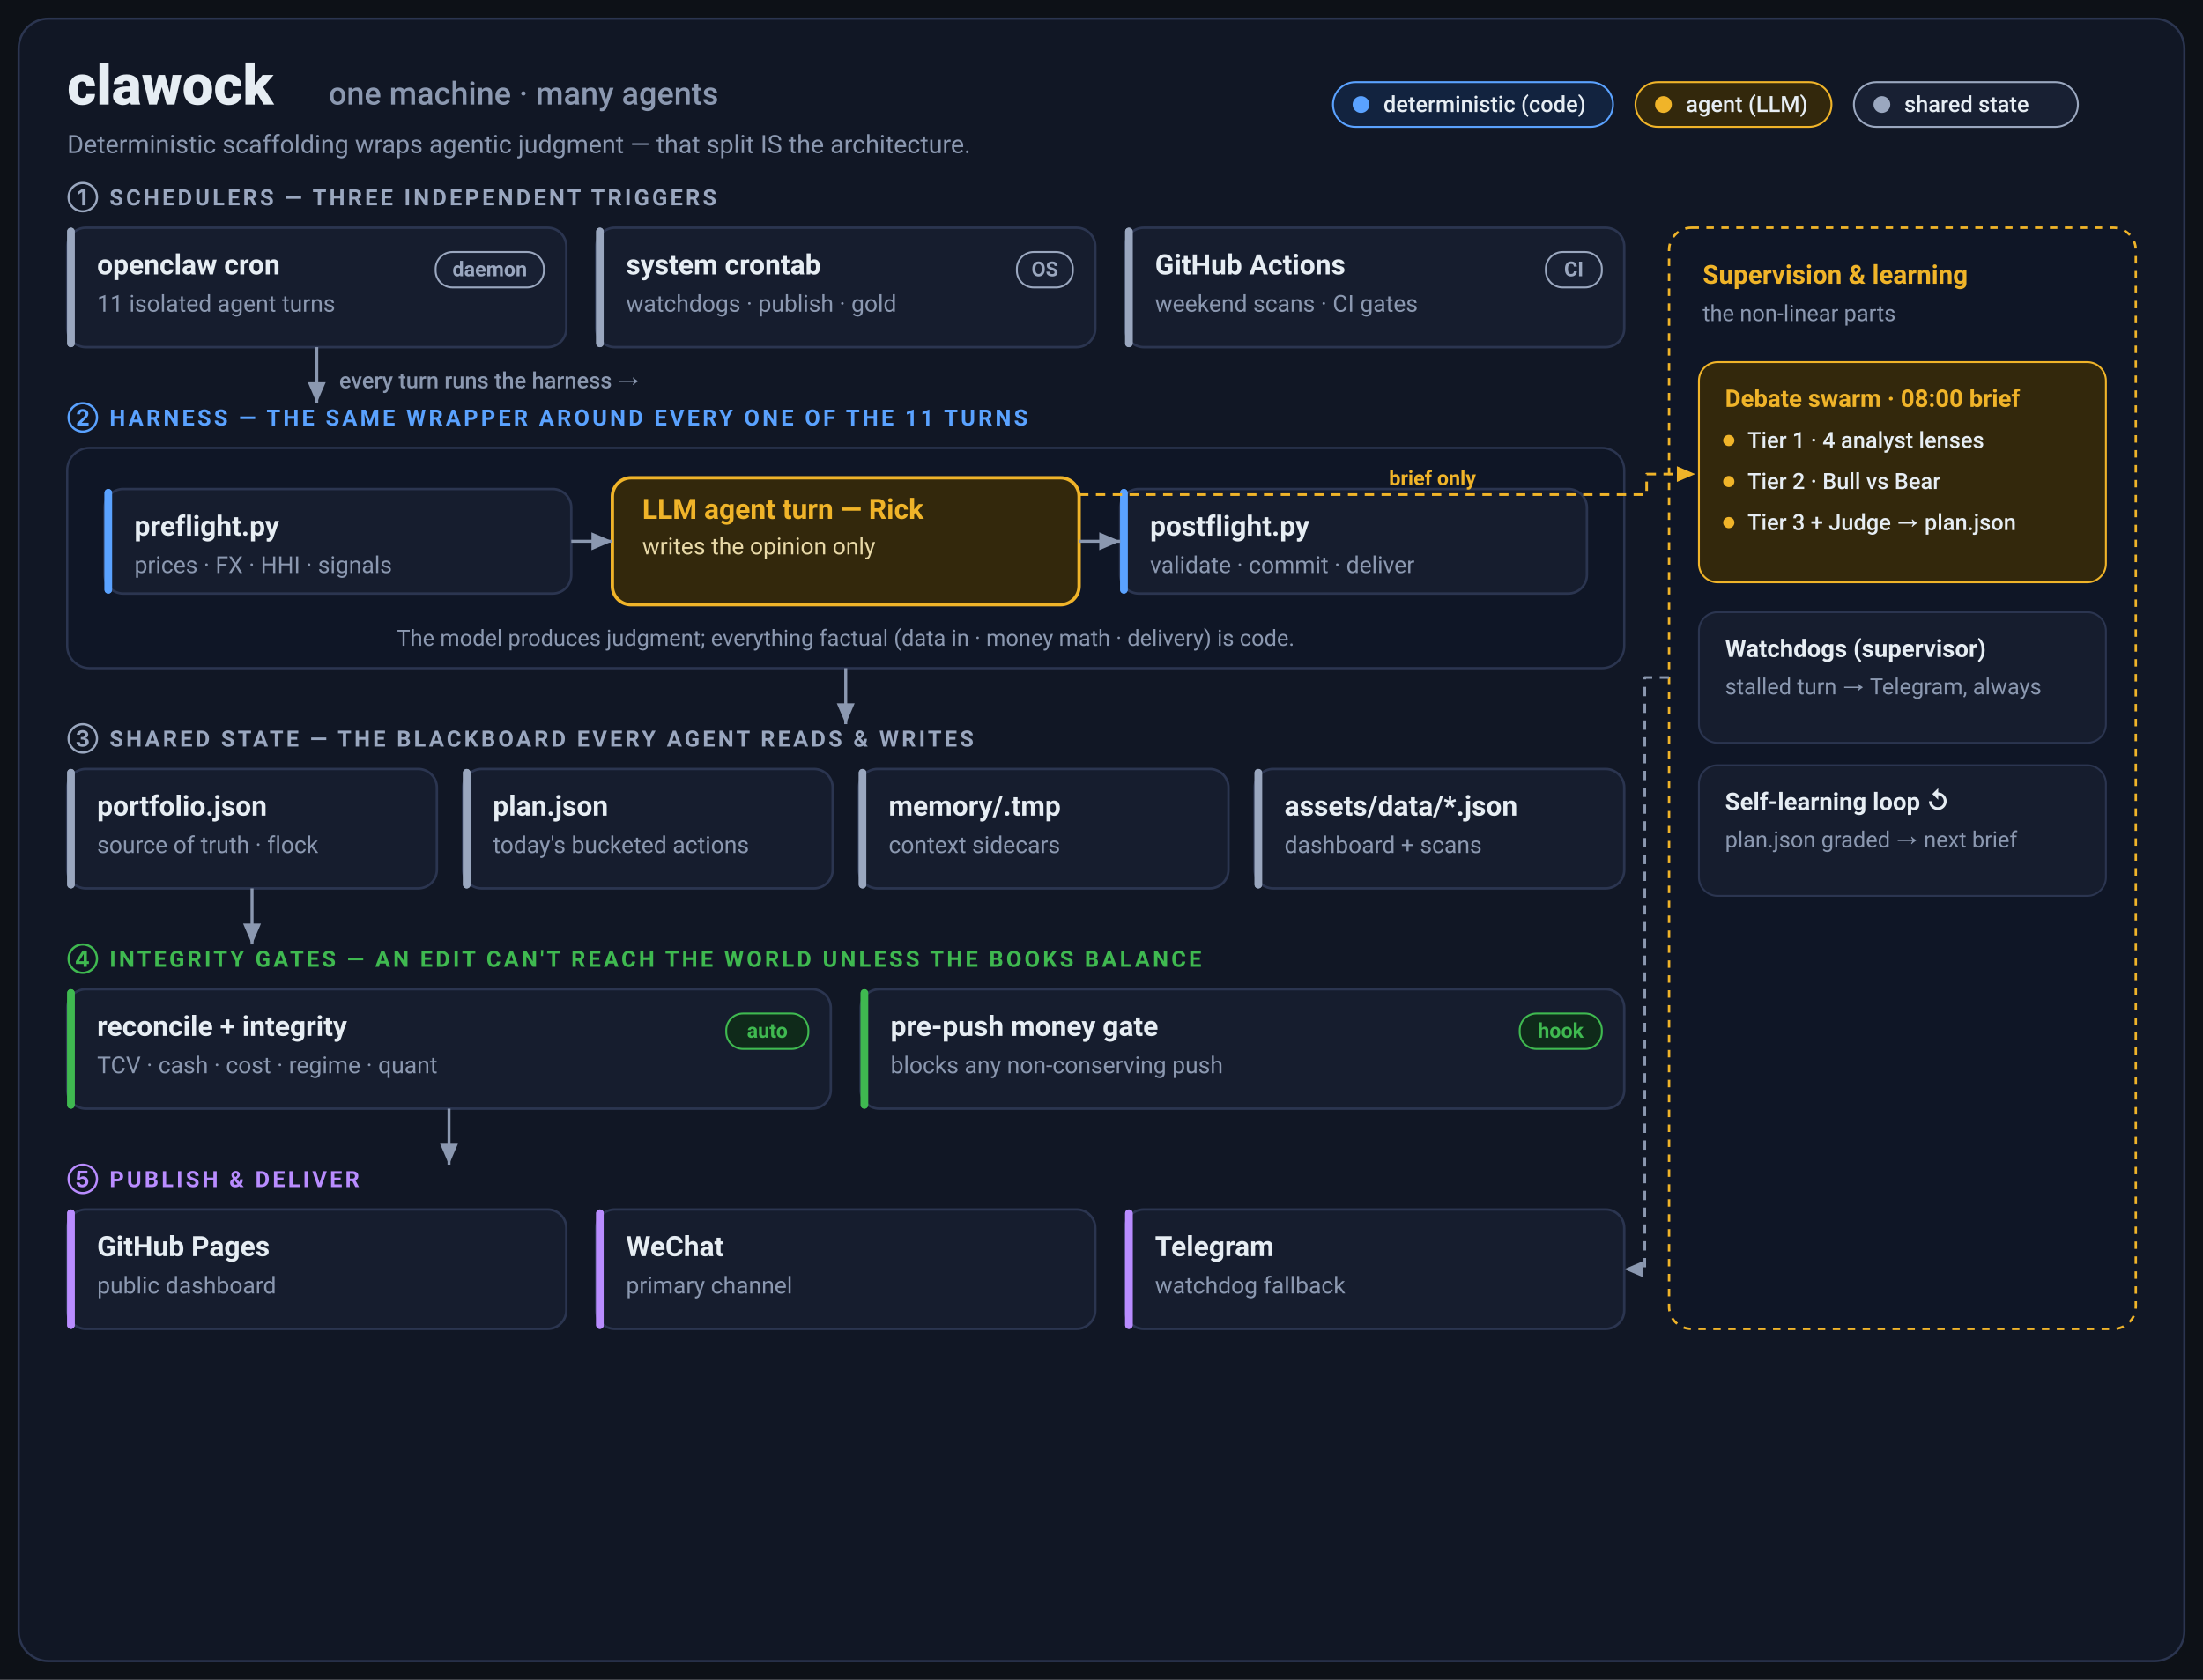
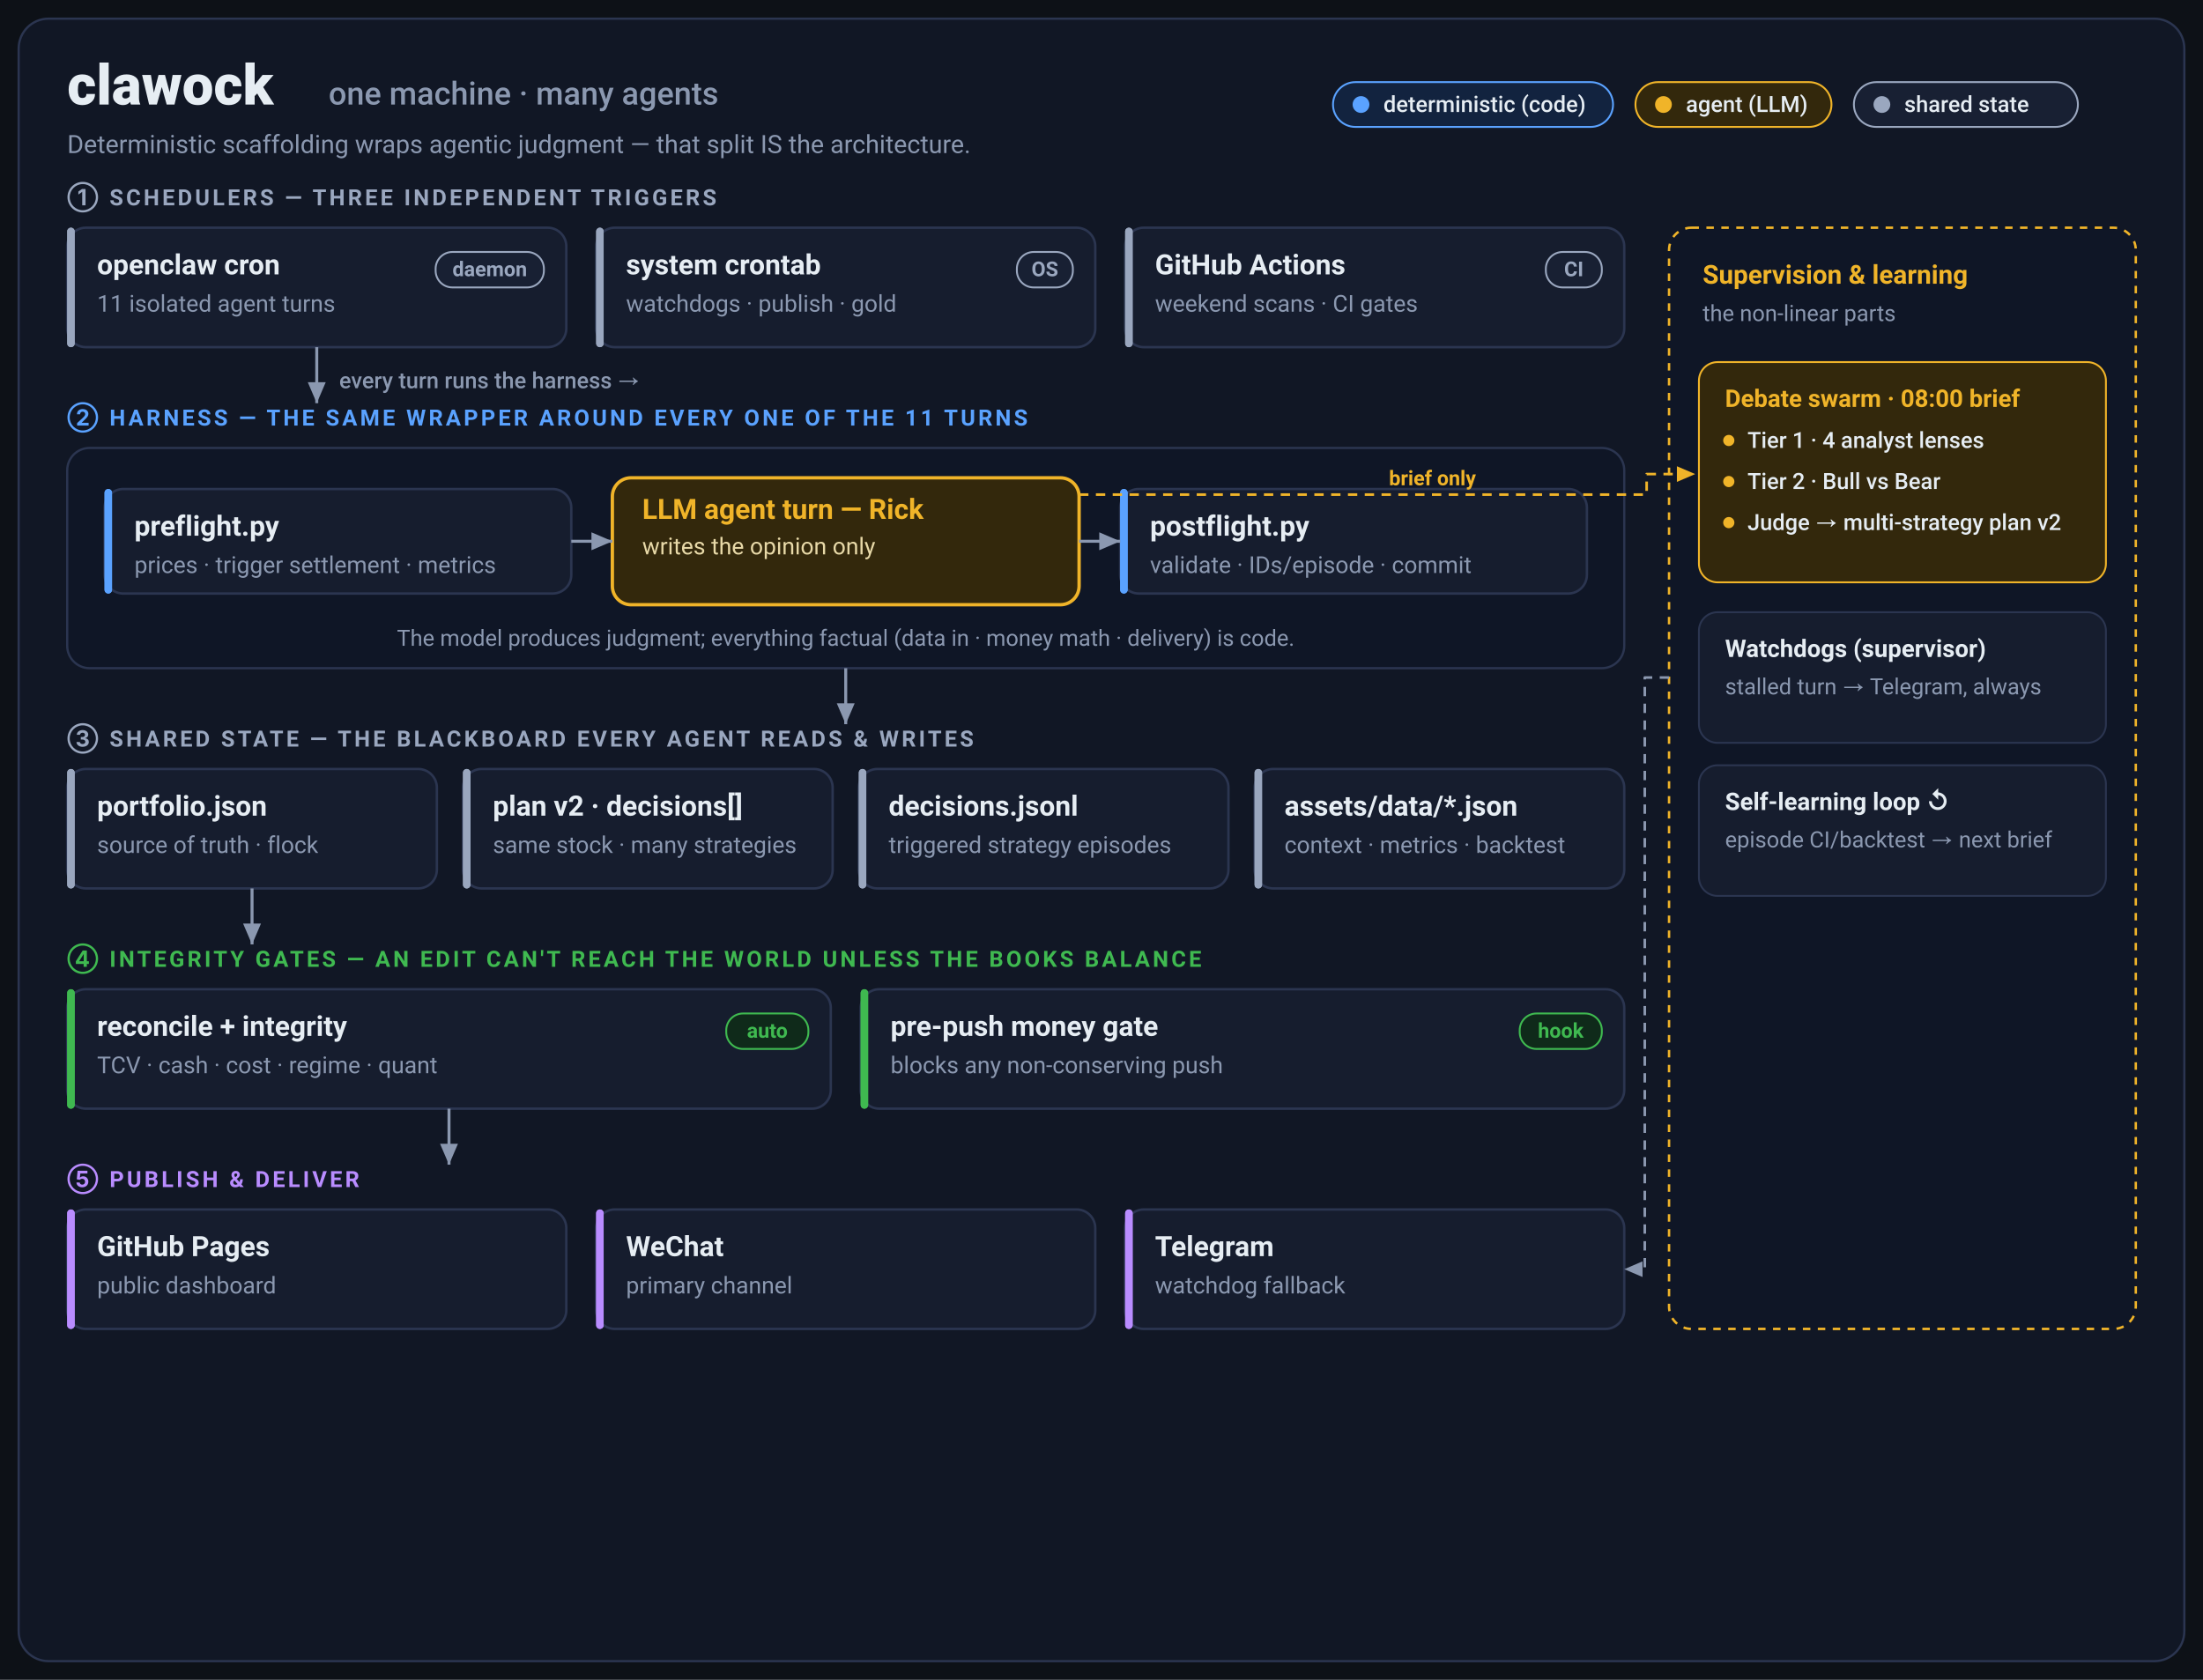
<svg xmlns="http://www.w3.org/2000/svg" viewBox="0 0 1180 900" font-family="ui-sans-serif">
  <defs>
    <marker id="arw" markerWidth="9" markerHeight="9" refX="7" refY="3" orient="auto">
      <path d="M0,0 L7,3 L0,6 Z" fill="#8b98b0" />
    </marker>
    <marker id="arwB" markerWidth="9" markerHeight="9" refX="7" refY="3" orient="auto">
      <path d="M0,0 L7,3 L0,6 Z" fill="#f0b429" />
    </marker>
  </defs>
  <rect x="0" y="0" width="1180" height="900" rx="0" fill="#0d1117" />
  <rect x="10" y="10" width="1160" height="880" rx="16" fill="#111725" stroke="#2b3550" stroke-width="1.2" />
  <text x="36" y="56" font-family="ui-sans-serif, -apple-system, Segoe UI, Roboto, Helvetica, Arial" font-size="30" font-weight="800" fill="#e6edf3" text-anchor="start">clawock</text>
  <text x="176" y="56" font-family="ui-sans-serif, -apple-system, Segoe UI, Roboto, Helvetica, Arial" font-size="17" font-weight="500" fill="#8b98b0" text-anchor="start">one machine · many agents</text>
  <text x="36" y="82" font-family="ui-sans-serif, -apple-system, Segoe UI, Roboto, Helvetica, Arial" font-size="13.5" font-weight="400" fill="#8b98b0" text-anchor="start">Deterministic scaffolding wraps agentic judgment — that split IS the architecture.</text>
  <rect x="714" y="44" width="150" height="24" rx="12" fill="#12233f" stroke="#5aa2ff" stroke-width="1" />
  <circle cx="729" cy="56" r="4.5" fill="#5aa2ff" />
  <text x="741" y="60" font-family="ui-sans-serif, -apple-system, Segoe UI, Roboto, Helvetica, Arial" font-size="12" font-weight="500" fill="#e6edf3" text-anchor="start">deterministic (code)</text>
  <rect x="876" y="44" width="105" height="24" rx="12" fill="#33280c" stroke="#f0b429" stroke-width="1" />
  <circle cx="891" cy="56" r="4.5" fill="#f0b429" />
  <text x="903" y="60" font-family="ui-sans-serif, -apple-system, Segoe UI, Roboto, Helvetica, Arial" font-size="12" font-weight="500" fill="#e6edf3" text-anchor="start">agent (LLM)</text>
  <rect x="993" y="44" width="120" height="24" rx="12" fill="#182033" stroke="#9aa7bf" stroke-width="1" />
  <circle cx="1008" cy="56" r="4.5" fill="#9aa7bf" />
  <text x="1020" y="60" font-family="ui-sans-serif, -apple-system, Segoe UI, Roboto, Helvetica, Arial" font-size="12" font-weight="500" fill="#e6edf3" text-anchor="start">shared state</text>
  <text x="36" y="110" font-family="ui-sans-serif, -apple-system, Segoe UI, Roboto, Helvetica, Arial" font-size="12" font-weight="700" fill="#9aa7bf" text-anchor="start" letter-spacing="1.5">① SCHEDULERS — THREE INDEPENDENT TRIGGERS</text>
  <rect x="36" y="122" width="267.333" height="64" rx="10" fill="#161d2e" stroke="#2b3550" stroke-width="1.3" />
  <rect x="36" y="122" width="4" height="64" rx="2" fill="#9aa7bf" />
  <rect x="36" y="122" width="4" height="64" rx="2" fill="#9aa7bf" />
  <text x="52" y="147" font-family="ui-sans-serif, -apple-system, Segoe UI, Roboto, Helvetica, Arial" font-size="15" font-weight="600" fill="#e6edf3" text-anchor="start">openclaw cron</text>
  <text x="52" y="167" font-family="ui-sans-serif, -apple-system, Segoe UI, Roboto, Helvetica, Arial" font-size="12.5" font-weight="400" fill="#8b98b0" text-anchor="start">11 isolated agent turns</text>
  <rect x="233.333" y="135" width="58.0" height="19" rx="9" fill="#182033" stroke="#9aa7bf" stroke-width="1" />
  <text x="262.333" y="148" font-family="ui-sans-serif, -apple-system, Segoe UI, Roboto, Helvetica, Arial" font-size="11" font-weight="600" fill="#9aa7bf" text-anchor="middle">daemon</text>
  <rect x="319.333" y="122" width="267.333" height="64" rx="10" fill="#161d2e" stroke="#2b3550" stroke-width="1.3" />
  <rect x="319.333" y="122" width="4" height="64" rx="2" fill="#9aa7bf" />
  <rect x="319.333" y="122" width="4" height="64" rx="2" fill="#9aa7bf" />
  <text x="335.333" y="147" font-family="ui-sans-serif, -apple-system, Segoe UI, Roboto, Helvetica, Arial" font-size="15" font-weight="600" fill="#e6edf3" text-anchor="start">system crontab</text>
  <text x="335.333" y="167" font-family="ui-sans-serif, -apple-system, Segoe UI, Roboto, Helvetica, Arial" font-size="12.5" font-weight="400" fill="#8b98b0" text-anchor="start">watchdogs · publish · gold</text>
  <rect x="544.667" y="135" width="30.0" height="19" rx="9" fill="#182033" stroke="#9aa7bf" stroke-width="1" />
  <text x="559.667" y="148" font-family="ui-sans-serif, -apple-system, Segoe UI, Roboto, Helvetica, Arial" font-size="11" font-weight="600" fill="#9aa7bf" text-anchor="middle">OS</text>
  <rect x="602.667" y="122" width="267.333" height="64" rx="10" fill="#161d2e" stroke="#2b3550" stroke-width="1.3" />
  <rect x="602.667" y="122" width="4" height="64" rx="2" fill="#9aa7bf" />
  <rect x="602.667" y="122" width="4" height="64" rx="2" fill="#9aa7bf" />
  <text x="618.667" y="147" font-family="ui-sans-serif, -apple-system, Segoe UI, Roboto, Helvetica, Arial" font-size="15" font-weight="600" fill="#e6edf3" text-anchor="start">GitHub Actions</text>
  <text x="618.667" y="167" font-family="ui-sans-serif, -apple-system, Segoe UI, Roboto, Helvetica, Arial" font-size="12.5" font-weight="400" fill="#8b98b0" text-anchor="start">weekend scans · CI gates</text>
  <rect x="828.0" y="135" width="30.0" height="19" rx="9" fill="#182033" stroke="#9aa7bf" stroke-width="1" />
  <text x="843.0" y="148" font-family="ui-sans-serif, -apple-system, Segoe UI, Roboto, Helvetica, Arial" font-size="11" font-weight="600" fill="#9aa7bf" text-anchor="middle">CI</text>
  <path d="M 169.667 186 L 169.667 216" stroke="#8b98b0" stroke-width="1.6" fill="none" marker-end="url(#arw)" />
  <text x="181.667" y="208" font-family="ui-sans-serif, -apple-system, Segoe UI, Roboto, Helvetica, Arial" font-size="12" font-weight="500" fill="#8b98b0" text-anchor="start">every turn runs the harness →</text>
  <text x="36" y="228" font-family="ui-sans-serif, -apple-system, Segoe UI, Roboto, Helvetica, Arial" font-size="12" font-weight="700" fill="#5aa2ff" text-anchor="start" letter-spacing="1.5">② HARNESS — THE SAME WRAPPER AROUND EVERY ONE OF THE 11 TURNS</text>
  <rect x="36" y="240" width="834" height="118" rx="12" fill="#0f1626" stroke="#2b3550" stroke-width="1.2" />
  <rect x="56" y="262" width="250.0" height="56" rx="10" fill="#161d2e" stroke="#2b3550" stroke-width="1.3" />
  <rect x="56" y="262" width="4" height="56" rx="2" fill="#5aa2ff" />
  <rect x="56" y="262" width="4" height="56" rx="2" fill="#5aa2ff" />
  <text x="72" y="287" font-family="ui-sans-serif, -apple-system, Segoe UI, Roboto, Helvetica, Arial" font-size="15" font-weight="600" fill="#e6edf3" text-anchor="start">preflight.py</text>
-   <text x="72" y="307" font-family="ui-sans-serif, -apple-system, Segoe UI, Roboto, Helvetica, Arial" font-size="12.5" font-weight="400" fill="#8b98b0" text-anchor="start">prices · FX · HHI · signals</text>
+   <text x="72" y="307" font-family="ui-sans-serif, -apple-system, Segoe UI, Roboto, Helvetica, Arial" font-size="12.5" font-weight="400" fill="#8b98b0" text-anchor="start">prices · trigger settlement · metrics</text>
  <rect x="328.0" y="256" width="250.0" height="68" rx="10" fill="#33280c" stroke="#f0b429" stroke-width="1.8" />
  <text x="344.0" y="278" font-family="ui-sans-serif, -apple-system, Segoe UI, Roboto, Helvetica, Arial" font-size="15" font-weight="700" fill="#f0b429" text-anchor="start">LLM agent turn — Rick</text>
  <text x="344.0" y="297" font-family="ui-sans-serif, -apple-system, Segoe UI, Roboto, Helvetica, Arial" font-size="12.5" font-weight="400" fill="#e8d9a8" text-anchor="start">writes the opinion only</text>
  <rect x="600.0" y="262" width="250.0" height="56" rx="10" fill="#161d2e" stroke="#2b3550" stroke-width="1.3" />
  <rect x="600.0" y="262" width="4" height="56" rx="2" fill="#5aa2ff" />
  <rect x="600.0" y="262" width="4" height="56" rx="2" fill="#5aa2ff" />
  <text x="616.0" y="287" font-family="ui-sans-serif, -apple-system, Segoe UI, Roboto, Helvetica, Arial" font-size="15" font-weight="600" fill="#e6edf3" text-anchor="start">postflight.py</text>
-   <text x="616.0" y="307" font-family="ui-sans-serif, -apple-system, Segoe UI, Roboto, Helvetica, Arial" font-size="12.5" font-weight="400" fill="#8b98b0" text-anchor="start">validate · commit · deliver</text>
+   <text x="616.0" y="307" font-family="ui-sans-serif, -apple-system, Segoe UI, Roboto, Helvetica, Arial" font-size="12.5" font-weight="400" fill="#8b98b0" text-anchor="start">validate · IDs/episode · commit</text>
  <path d="M 306.0 290.0 L 328.0 290.0" stroke="#8b98b0" stroke-width="1.6" fill="none" marker-end="url(#arw)" />
  <path d="M 578.0 290.0 L 600.0 290.0" stroke="#8b98b0" stroke-width="1.6" fill="none" marker-end="url(#arw)" />
  <text x="453.0" y="346" font-family="ui-sans-serif, -apple-system, Segoe UI, Roboto, Helvetica, Arial" font-size="12" font-weight="400" fill="#8b98b0" text-anchor="middle">The model produces judgment; everything factual (data in · money math · delivery) is code.</text>
  <path d="M 453.0 358 L 453.0 388" stroke="#8b98b0" stroke-width="1.6" fill="none" marker-end="url(#arw)" />
  <text x="36" y="400" font-family="ui-sans-serif, -apple-system, Segoe UI, Roboto, Helvetica, Arial" font-size="12" font-weight="700" fill="#9aa7bf" text-anchor="start" letter-spacing="1.5">③ SHARED STATE — THE BLACKBOARD EVERY AGENT READS &amp; WRITES</text>
  <rect x="36.0" y="412" width="198.0" height="64" rx="10" fill="#161d2e" stroke="#2b3550" stroke-width="1.3" />
  <rect x="36.0" y="412" width="4" height="64" rx="2" fill="#9aa7bf" />
  <rect x="36.0" y="412" width="4" height="64" rx="2" fill="#9aa7bf" />
  <text x="52.0" y="437" font-family="ui-sans-serif, -apple-system, Segoe UI, Roboto, Helvetica, Arial" font-size="15" font-weight="600" fill="#e6edf3" text-anchor="start">portfolio.json</text>
  <text x="52.0" y="457" font-family="ui-sans-serif, -apple-system, Segoe UI, Roboto, Helvetica, Arial" font-size="12.5" font-weight="400" fill="#8b98b0" text-anchor="start">source of truth · flock</text>
  <rect x="248.0" y="412" width="198.0" height="64" rx="10" fill="#161d2e" stroke="#2b3550" stroke-width="1.3" />
  <rect x="248.0" y="412" width="4" height="64" rx="2" fill="#9aa7bf" />
  <rect x="248.0" y="412" width="4" height="64" rx="2" fill="#9aa7bf" />
-   <text x="264.0" y="437" font-family="ui-sans-serif, -apple-system, Segoe UI, Roboto, Helvetica, Arial" font-size="15" font-weight="600" fill="#e6edf3" text-anchor="start">plan.json</text>
-   <text x="264.0" y="457" font-family="ui-sans-serif, -apple-system, Segoe UI, Roboto, Helvetica, Arial" font-size="12.5" font-weight="400" fill="#8b98b0" text-anchor="start">today's bucketed actions</text>
+   <text x="264.0" y="437" font-family="ui-sans-serif, -apple-system, Segoe UI, Roboto, Helvetica, Arial" font-size="15" font-weight="600" fill="#e6edf3" text-anchor="start">plan v2 · decisions[]</text>
+   <text x="264.0" y="457" font-family="ui-sans-serif, -apple-system, Segoe UI, Roboto, Helvetica, Arial" font-size="12.5" font-weight="400" fill="#8b98b0" text-anchor="start">same stock · many strategies</text>
  <rect x="460.0" y="412" width="198.0" height="64" rx="10" fill="#161d2e" stroke="#2b3550" stroke-width="1.3" />
  <rect x="460.0" y="412" width="4" height="64" rx="2" fill="#9aa7bf" />
  <rect x="460.0" y="412" width="4" height="64" rx="2" fill="#9aa7bf" />
-   <text x="476.0" y="437" font-family="ui-sans-serif, -apple-system, Segoe UI, Roboto, Helvetica, Arial" font-size="15" font-weight="600" fill="#e6edf3" text-anchor="start">memory/.tmp</text>
-   <text x="476.0" y="457" font-family="ui-sans-serif, -apple-system, Segoe UI, Roboto, Helvetica, Arial" font-size="12.5" font-weight="400" fill="#8b98b0" text-anchor="start">context sidecars</text>
+   <text x="476.0" y="437" font-family="ui-sans-serif, -apple-system, Segoe UI, Roboto, Helvetica, Arial" font-size="15" font-weight="600" fill="#e6edf3" text-anchor="start">decisions.jsonl</text>
+   <text x="476.0" y="457" font-family="ui-sans-serif, -apple-system, Segoe UI, Roboto, Helvetica, Arial" font-size="12.5" font-weight="400" fill="#8b98b0" text-anchor="start">triggered strategy episodes</text>
  <rect x="672.0" y="412" width="198.0" height="64" rx="10" fill="#161d2e" stroke="#2b3550" stroke-width="1.3" />
  <rect x="672.0" y="412" width="4" height="64" rx="2" fill="#9aa7bf" />
  <rect x="672.0" y="412" width="4" height="64" rx="2" fill="#9aa7bf" />
  <text x="688.0" y="437" font-family="ui-sans-serif, -apple-system, Segoe UI, Roboto, Helvetica, Arial" font-size="15" font-weight="600" fill="#e6edf3" text-anchor="start">assets/data/*.json</text>
-   <text x="688.0" y="457" font-family="ui-sans-serif, -apple-system, Segoe UI, Roboto, Helvetica, Arial" font-size="12.5" font-weight="400" fill="#8b98b0" text-anchor="start">dashboard + scans</text>
+   <text x="688.0" y="457" font-family="ui-sans-serif, -apple-system, Segoe UI, Roboto, Helvetica, Arial" font-size="12.5" font-weight="400" fill="#8b98b0" text-anchor="start">context · metrics · backtest</text>
  <path d="M 135.0 476 L 135.0 506" stroke="#8b98b0" stroke-width="1.6" fill="none" marker-end="url(#arw)" />
  <text x="36" y="518" font-family="ui-sans-serif, -apple-system, Segoe UI, Roboto, Helvetica, Arial" font-size="12" font-weight="700" fill="#3fb950" text-anchor="start" letter-spacing="1.5">④ INTEGRITY GATES — AN EDIT CAN'T REACH THE WORLD UNLESS THE BOOKS BALANCE</text>
  <rect x="36" y="530" width="409.0" height="64" rx="10" fill="#161d2e" stroke="#2b3550" stroke-width="1.3" />
  <rect x="36" y="530" width="4" height="64" rx="2" fill="#3fb950" />
  <rect x="36" y="530" width="4" height="64" rx="2" fill="#3fb950" />
  <text x="52" y="555" font-family="ui-sans-serif, -apple-system, Segoe UI, Roboto, Helvetica, Arial" font-size="15" font-weight="600" fill="#e6edf3" text-anchor="start">reconcile + integrity</text>
  <text x="52" y="575" font-family="ui-sans-serif, -apple-system, Segoe UI, Roboto, Helvetica, Arial" font-size="12.5" font-weight="400" fill="#8b98b0" text-anchor="start">TCV · cash · cost · regime · quant</text>
  <rect x="389.0" y="543" width="44.0" height="19" rx="9" fill="#0f2a1a" stroke="#3fb950" stroke-width="1" />
  <text x="411.0" y="556" font-family="ui-sans-serif, -apple-system, Segoe UI, Roboto, Helvetica, Arial" font-size="11" font-weight="600" fill="#3fb950" text-anchor="middle">auto</text>
  <rect x="461.0" y="530" width="409.0" height="64" rx="10" fill="#161d2e" stroke="#2b3550" stroke-width="1.3" />
  <rect x="461.0" y="530" width="4" height="64" rx="2" fill="#3fb950" />
  <rect x="461.0" y="530" width="4" height="64" rx="2" fill="#3fb950" />
  <text x="477.0" y="555" font-family="ui-sans-serif, -apple-system, Segoe UI, Roboto, Helvetica, Arial" font-size="15" font-weight="600" fill="#e6edf3" text-anchor="start">pre-push money gate</text>
  <text x="477.0" y="575" font-family="ui-sans-serif, -apple-system, Segoe UI, Roboto, Helvetica, Arial" font-size="12.5" font-weight="400" fill="#8b98b0" text-anchor="start">blocks any non-conserving push</text>
  <rect x="814.0" y="543" width="44.0" height="19" rx="9" fill="#0f2a1a" stroke="#3fb950" stroke-width="1" />
  <text x="836.0" y="556" font-family="ui-sans-serif, -apple-system, Segoe UI, Roboto, Helvetica, Arial" font-size="11" font-weight="600" fill="#3fb950" text-anchor="middle">hook</text>
  <path d="M 240.5 594 L 240.5 624" stroke="#8b98b0" stroke-width="1.6" fill="none" marker-end="url(#arw)" />
  <text x="36" y="636" font-family="ui-sans-serif, -apple-system, Segoe UI, Roboto, Helvetica, Arial" font-size="12" font-weight="700" fill="#b98cff" text-anchor="start" letter-spacing="1.5">⑤ PUBLISH &amp; DELIVER</text>
  <rect x="36" y="648" width="267.333" height="64" rx="10" fill="#161d2e" stroke="#2b3550" stroke-width="1.3" />
  <rect x="36" y="648" width="4" height="64" rx="2" fill="#b98cff" />
  <rect x="36" y="648" width="4" height="64" rx="2" fill="#b98cff" />
  <text x="52" y="673" font-family="ui-sans-serif, -apple-system, Segoe UI, Roboto, Helvetica, Arial" font-size="15" font-weight="600" fill="#e6edf3" text-anchor="start">GitHub Pages</text>
  <text x="52" y="693" font-family="ui-sans-serif, -apple-system, Segoe UI, Roboto, Helvetica, Arial" font-size="12.5" font-weight="400" fill="#8b98b0" text-anchor="start">public dashboard</text>
  <rect x="319.333" y="648" width="267.333" height="64" rx="10" fill="#161d2e" stroke="#2b3550" stroke-width="1.3" />
  <rect x="319.333" y="648" width="4" height="64" rx="2" fill="#b98cff" />
  <rect x="319.333" y="648" width="4" height="64" rx="2" fill="#b98cff" />
  <text x="335.333" y="673" font-family="ui-sans-serif, -apple-system, Segoe UI, Roboto, Helvetica, Arial" font-size="15" font-weight="600" fill="#e6edf3" text-anchor="start">WeChat</text>
  <text x="335.333" y="693" font-family="ui-sans-serif, -apple-system, Segoe UI, Roboto, Helvetica, Arial" font-size="12.5" font-weight="400" fill="#8b98b0" text-anchor="start">primary channel</text>
  <rect x="602.667" y="648" width="267.333" height="64" rx="10" fill="#161d2e" stroke="#2b3550" stroke-width="1.3" />
  <rect x="602.667" y="648" width="4" height="64" rx="2" fill="#b98cff" />
  <rect x="602.667" y="648" width="4" height="64" rx="2" fill="#b98cff" />
  <text x="618.667" y="673" font-family="ui-sans-serif, -apple-system, Segoe UI, Roboto, Helvetica, Arial" font-size="15" font-weight="600" fill="#e6edf3" text-anchor="start">Telegram</text>
  <text x="618.667" y="693" font-family="ui-sans-serif, -apple-system, Segoe UI, Roboto, Helvetica, Arial" font-size="12.5" font-weight="400" fill="#8b98b0" text-anchor="start">watchdog fallback</text>
  <rect x="894" y="122" width="250" height="590" rx="12" fill="#0f1626" stroke="#f0b429" stroke-width="1.3" stroke-dasharray="4 4" />
  <text x="912" y="152" font-family="ui-sans-serif, -apple-system, Segoe UI, Roboto, Helvetica, Arial" font-size="14" font-weight="700" fill="#f0b429" text-anchor="start">Supervision &amp; learning</text>
  <text x="912" y="172" font-family="ui-sans-serif, -apple-system, Segoe UI, Roboto, Helvetica, Arial" font-size="12" font-weight="400" fill="#8b98b0" text-anchor="start">the non-linear parts</text>
  <rect x="910" y="194" width="218" height="118" rx="10" fill="#33280c" stroke="#f0b429" stroke-width="1" />
  <text x="924" y="218" font-family="ui-sans-serif, -apple-system, Segoe UI, Roboto, Helvetica, Arial" font-size="13" font-weight="700" fill="#f0b429" text-anchor="start">Debate swarm · 08:00 brief</text>
  <circle cx="926" cy="236" r="3" fill="#f0b429" />
  <text x="936" y="240" font-family="ui-sans-serif, -apple-system, Segoe UI, Roboto, Helvetica, Arial" font-size="12" font-weight="500" fill="#e6edf3" text-anchor="start">Tier 1 · 4 analyst lenses</text>
  <circle cx="926" cy="258" r="3" fill="#f0b429" />
  <text x="936" y="262" font-family="ui-sans-serif, -apple-system, Segoe UI, Roboto, Helvetica, Arial" font-size="12" font-weight="500" fill="#e6edf3" text-anchor="start">Tier 2 · Bull vs Bear</text>
  <circle cx="926" cy="280" r="3" fill="#f0b429" />
-   <text x="936" y="284" font-family="ui-sans-serif, -apple-system, Segoe UI, Roboto, Helvetica, Arial" font-size="12" font-weight="500" fill="#e6edf3" text-anchor="start">Tier 3 + Judge → plan.json</text>
+   <text x="936" y="284" font-family="ui-sans-serif, -apple-system, Segoe UI, Roboto, Helvetica, Arial" font-size="12" font-weight="500" fill="#e6edf3" text-anchor="start">Judge → multi-strategy plan v2</text>
  <rect x="910" y="328" width="218" height="70" rx="10" fill="#161d2e" stroke="#2b3550" stroke-width="1" />
  <text x="924" y="352" font-family="ui-sans-serif, -apple-system, Segoe UI, Roboto, Helvetica, Arial" font-size="13" font-weight="700" fill="#e6edf3" text-anchor="start">Watchdogs (supervisor)</text>
  <text x="924" y="372" font-family="ui-sans-serif, -apple-system, Segoe UI, Roboto, Helvetica, Arial" font-size="12" font-weight="400" fill="#8b98b0" text-anchor="start">stalled turn → Telegram, always</text>
  <rect x="910" y="410" width="218" height="70" rx="10" fill="#161d2e" stroke="#2b3550" stroke-width="1" />
  <text x="924" y="434" font-family="ui-sans-serif, -apple-system, Segoe UI, Roboto, Helvetica, Arial" font-size="13" font-weight="700" fill="#e6edf3" text-anchor="start">Self-learning loop  ↺</text>
-   <text x="924" y="454" font-family="ui-sans-serif, -apple-system, Segoe UI, Roboto, Helvetica, Arial" font-size="12" font-weight="400" fill="#8b98b0" text-anchor="start">plan.json graded → next brief</text>
+   <text x="924" y="454" font-family="ui-sans-serif, -apple-system, Segoe UI, Roboto, Helvetica, Arial" font-size="12" font-weight="400" fill="#8b98b0" text-anchor="start">episode CI/backtest → next brief</text>
  <path d="M 578.0 265 L 882 265 L 882 254 L 908 254" stroke="#f0b429" stroke-width="1.4" fill="none" stroke-linejoin="round" stroke-dasharray="5 4" marker-end="url(#arwB)" />
  <text x="744" y="260" font-family="ui-sans-serif, -apple-system, Segoe UI, Roboto, Helvetica, Arial" font-size="11" font-weight="600" fill="#f0b429" text-anchor="start">brief only</text>
  <path d="M 894 363 L 881 363 L 881 680.0 L 870.0 680.0" stroke="#8b98b0" stroke-width="1.4" fill="none" stroke-linejoin="round" stroke-dasharray="5 4" marker-end="url(#arw)" />
</svg>
